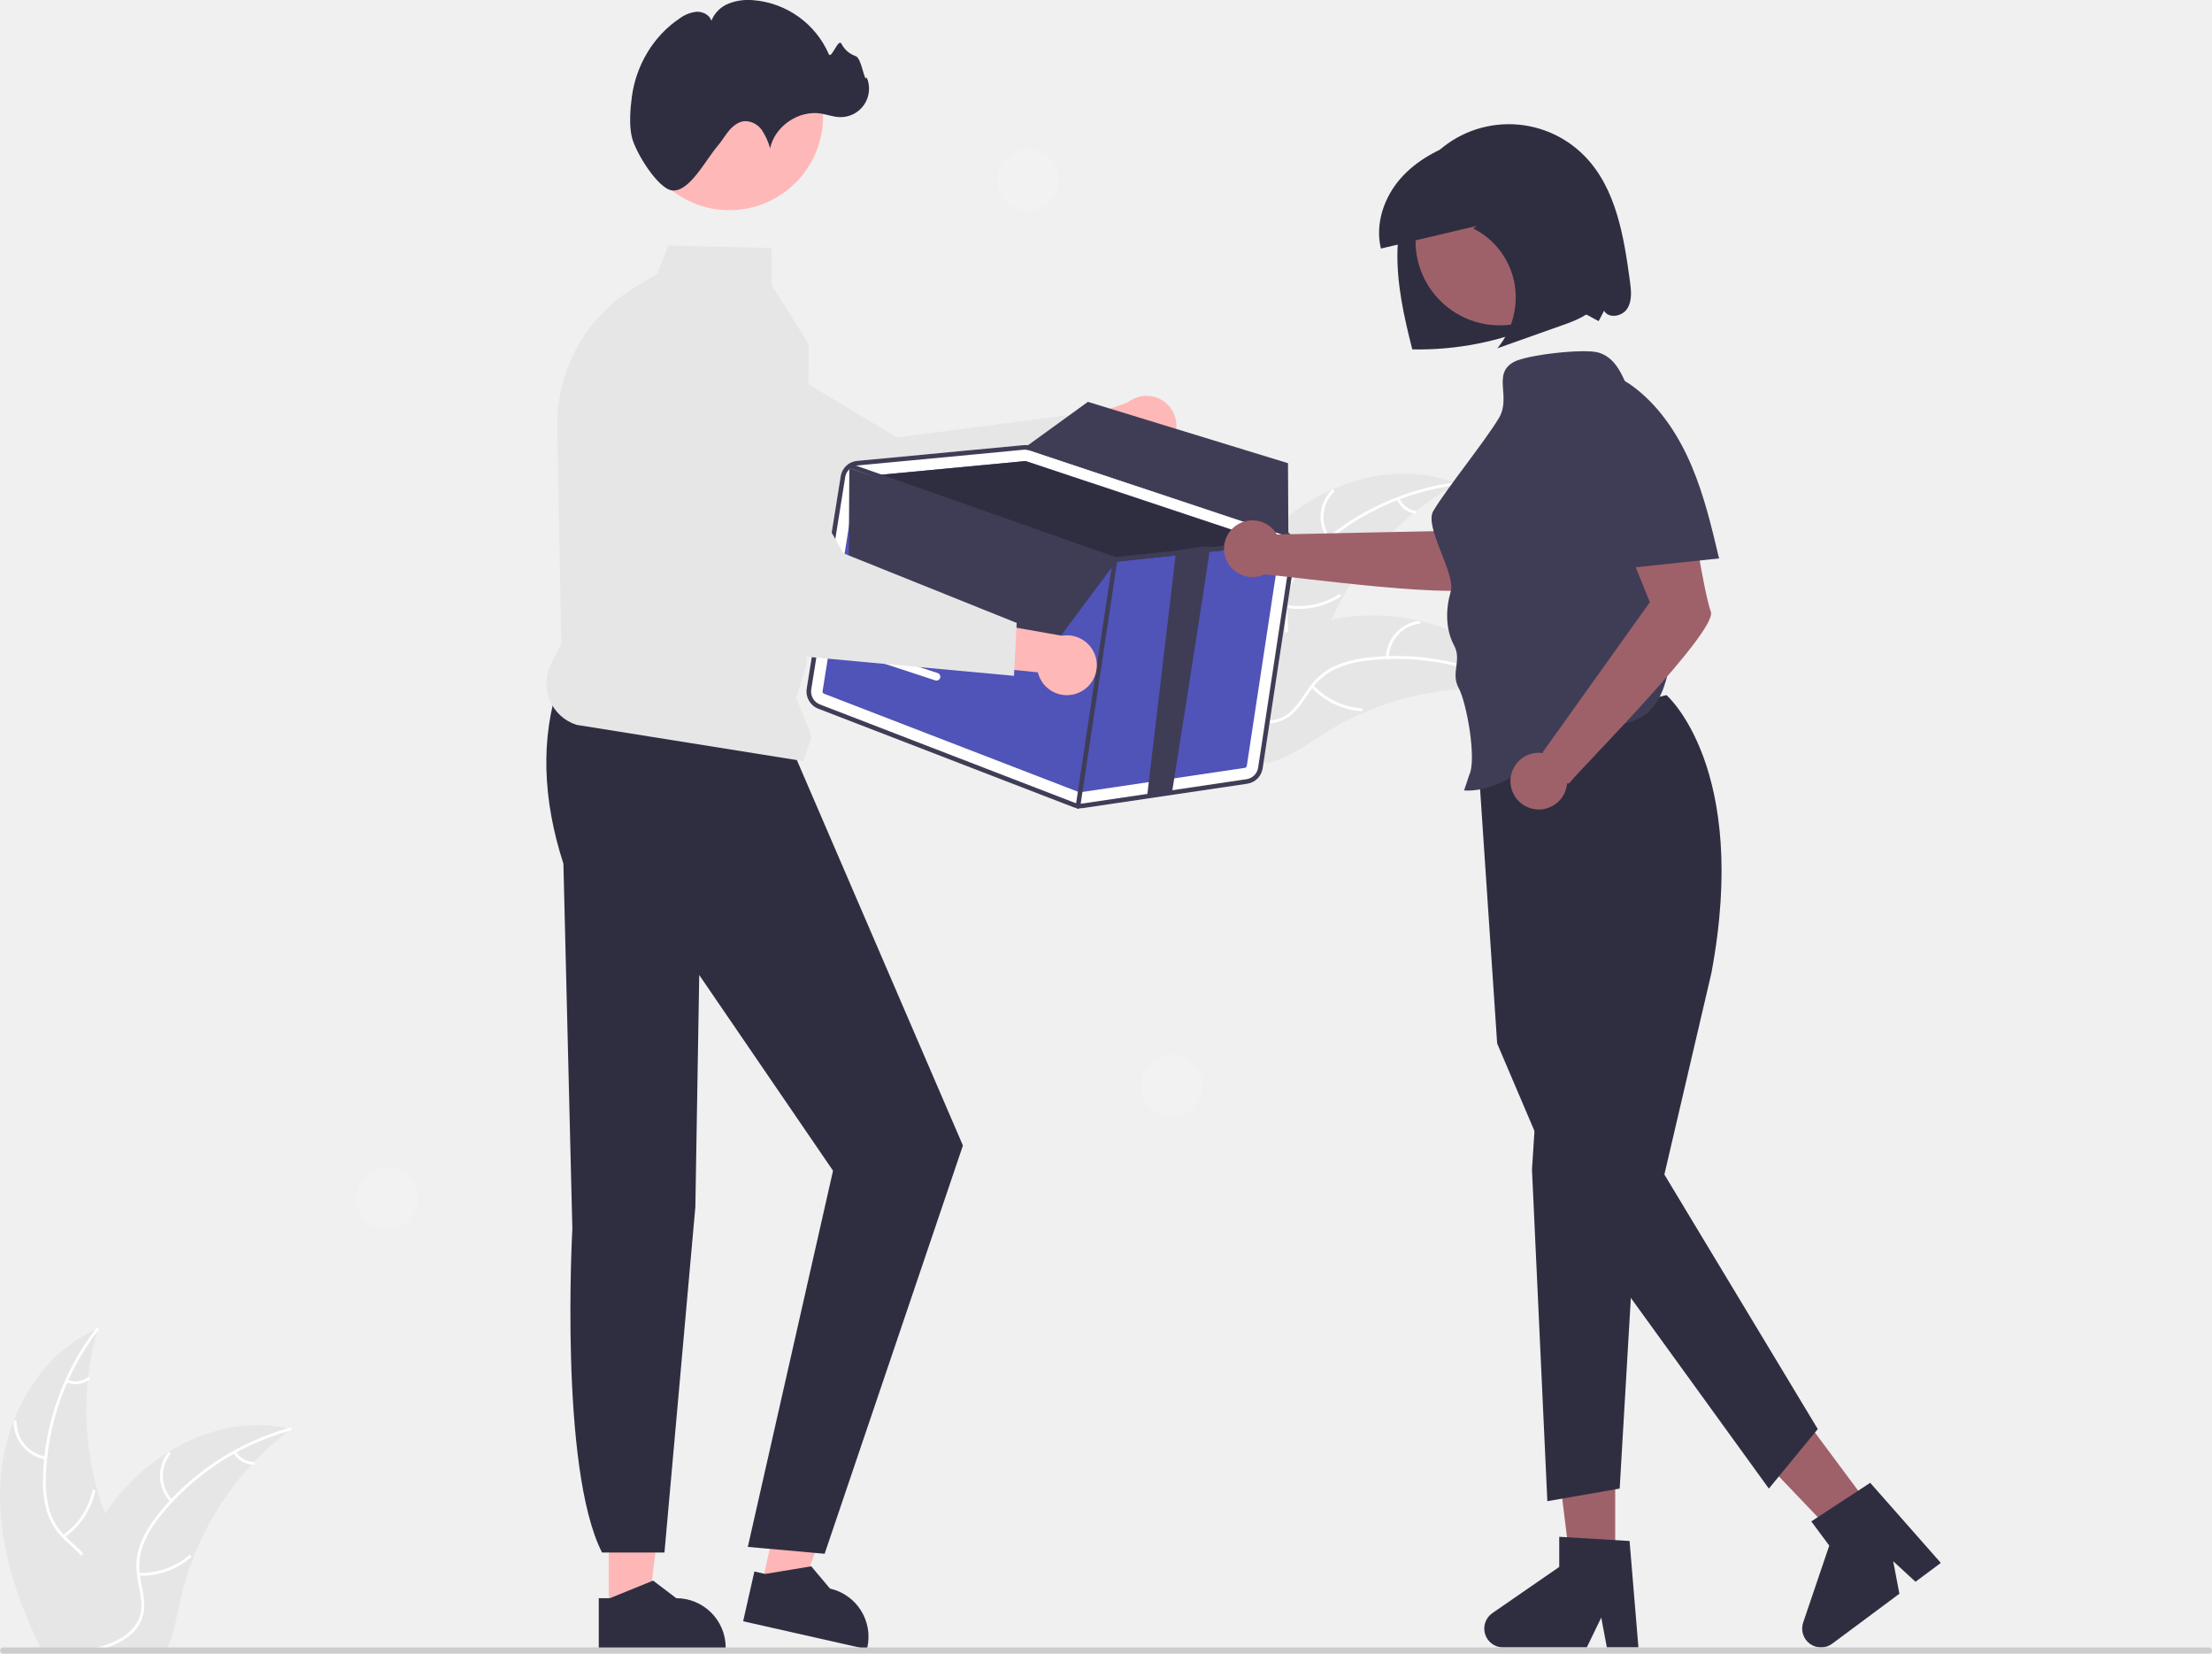
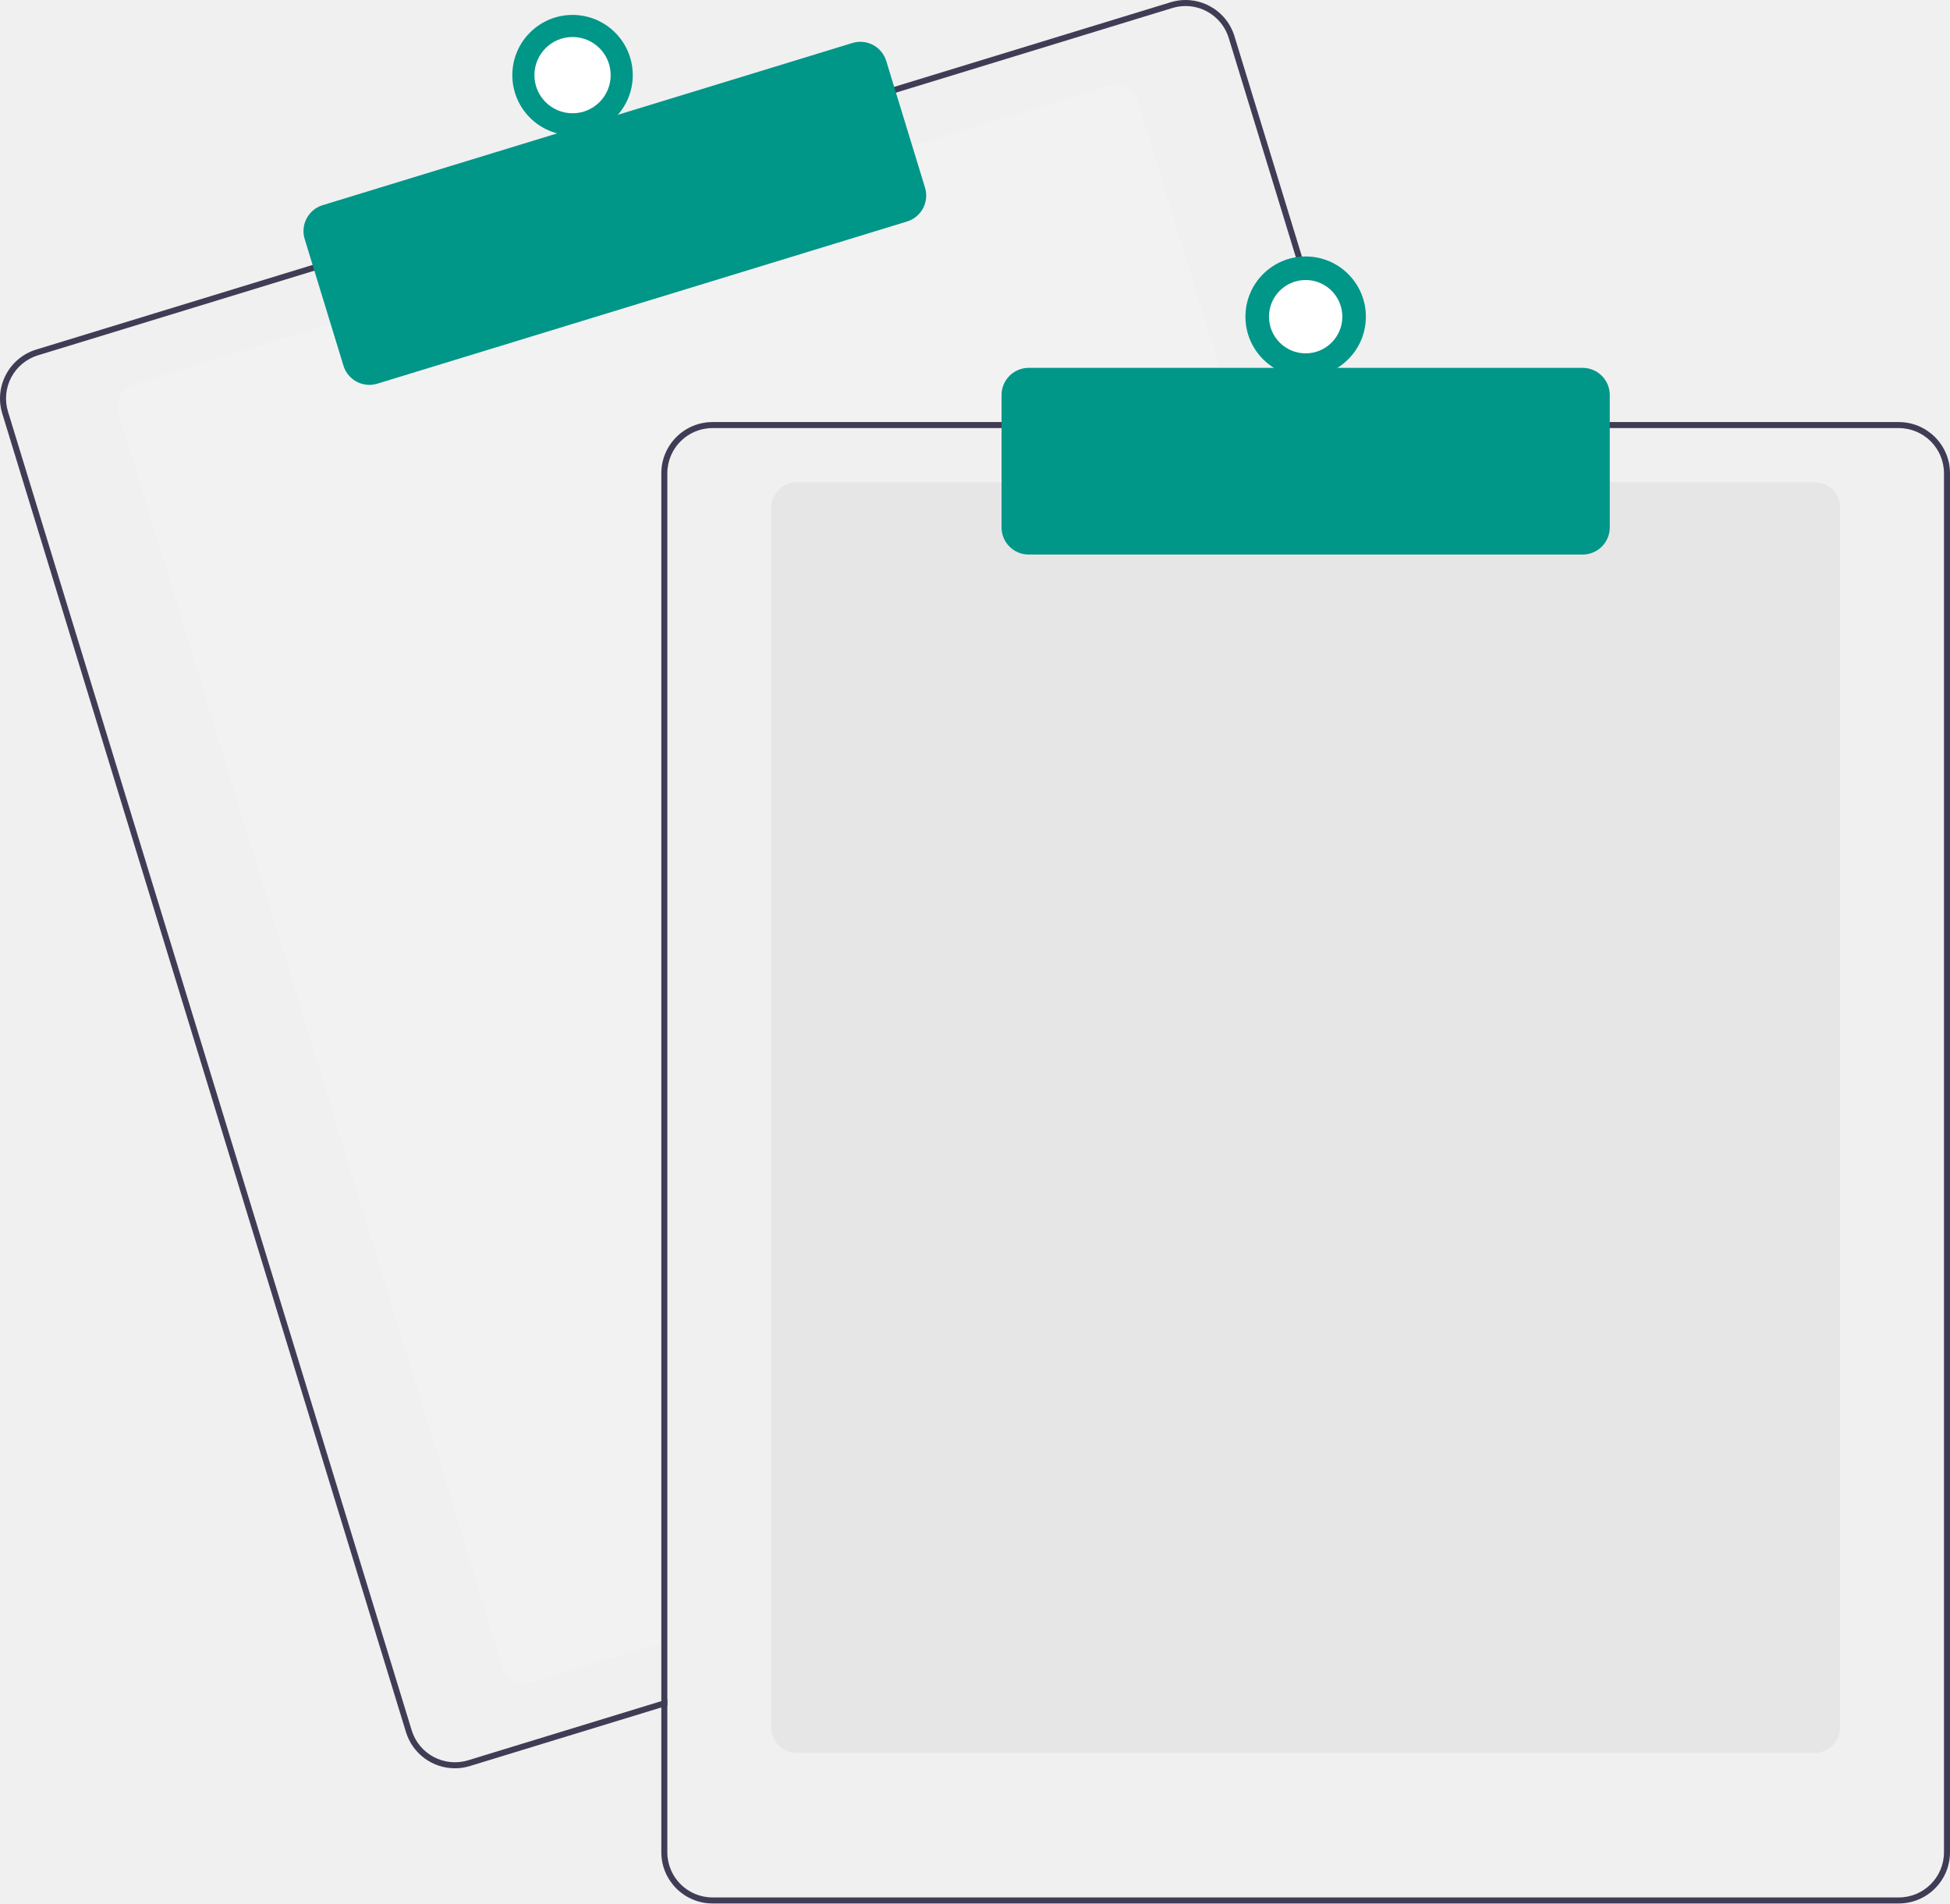
- <svg xmlns="http://www.w3.org/2000/svg" data-name="Layer 1" width="862.703" height="644.786" viewBox="0 0 862.703 644.786">
-   <polygon points="629.943 612.644 612.777 612.644 604.608 546.435 629.943 546.435 629.943 612.644" fill="#9e616a" />
-   <path d="M807.651,769.992H795.341l-2.197-11.622-5.628,11.622H754.867A7.339,7.339,0,0,1,750.697,756.614l26.072-18.007v-11.749l27.424,1.637Z" transform="translate(-168.6484 -127.607)" fill="#2f2e41" />
-   <polygon points="731.923 590.981 718.148 601.224 672.085 552.969 692.415 537.851 731.923 590.981" fill="#9e616a" />
-   <path d="M925.588,737.048,915.71,744.393l-8.698-8.015,2.419,12.684-26.199,19.482a7.339,7.339,0,0,1-11.33-8.247l10.177-30.007-7.011-9.428,22.983-15.051Z" transform="translate(-168.6484 -127.607)" fill="#2f2e41" />
-   <path d="M818.576,398.647s32.569,28.138,17.542,108.352l-18.345,78.597,59.829,99.256-19.077,23.208-77.78-107.433-28.185-66.114L744.652,416.843Z" transform="translate(-168.6484 -127.607)" fill="#2f2e41" />
-   <polygon points="599.447 425.746 597.488 456.084 603.483 585.365 631.692 580.452 637.083 488.406 599.447 425.746" fill="#2f2e41" />
-   <polygon points="237.445 628.211 252.796 628.21 260.098 569.001 237.443 569.002 237.445 628.211" fill="#ffb6b6" />
-   <path d="M402.178,750.806l4.321-0,16.869-6.86,9.041,6.859H432.41A19.266,19.266,0,0,1,451.675,770.07v.626l-49.497.002Z" transform="translate(-168.6484 -127.607)" fill="#2f2e41" />
-   <polygon points="296.932 618.538 311.905 621.918 332.071 565.772 309.972 560.782 296.932 618.538" fill="#ffb6b6" />
-   <path d="M462.865,740.393l4.215.952,17.966-2.976,7.308,8.682.001 0a19.266,19.266,0,0,1,14.549,23.036l-.138.611L458.484,759.797Z" transform="translate(-168.6484 -127.607)" fill="#2f2e41" />
-   <path d="M386.652,393.843c-7.197,21.706-6.436,45.268,1.73,70.556l3.491,142.378S386.671,700.146,403.454,733.002h24.34l12.051-134.751,1.513-90.446,52.182,76.306L460.305,730.799l29.957,2.678,53.934-159.191L477.652,419.843Z" transform="translate(-168.6484 -127.607)" fill="#2f2e41" />
-   <path d="M667.346,332.015c18.617-16.777,46.309-25.212,69.537-15.805a115.466,115.466,0,0,0-51.888,59.935c-3.698,9.838-6.786,21.166-15.882,26.433-5.659,3.278-12.7,3.438-19.046,1.856-6.346-1.582-12.162-4.754-17.899-7.894l-1.632-.037C637.864,372.537,648.729,348.791,667.346,332.015Z" transform="translate(-168.6484 -127.607)" fill="#e6e6e6" />
-   <path d="M736.753,316.719A98.692,98.692,0,0,0,681.847,342.65a42.5,42.5,0,0,0-8.345,10.377,24.376,24.376,0,0,0-2.818,12.516c.101,4.058.673,8.198-.214,12.21a14.925,14.925,0,0,1-7.425,9.689c-4.546,2.613-9.759,3.437-14.886,4.065-5.692.698-11.615,1.332-16.542,4.525-.597.387-1.162-.562-.566-.948,8.572-5.555,19.42-3.534,28.637-7.241,4.301-1.73,8.107-4.766,9.454-9.357,1.178-4.015.591-8.284.454-12.392a26.011,26.011,0,0,1,2.299-12.34,39.29,39.29,0,0,1,7.916-10.659,95.749,95.749,0,0,1,24.333-17.42A100.443,100.443,0,0,1,736.743,315.615c.703-.091.709,1.015.01,1.105Z" transform="translate(-168.6484 -127.607)" fill="#fff" />
-   <path d="M686.447,337.791a14.807,14.807,0,0,1,1.632-19.104c.506-.499,1.305.265.798.764a13.711,13.711,0,0,0-1.482,17.774c.415.577-.536,1.14-.948.566Z" transform="translate(-168.6484 -127.607)" fill="#fff" />
-   <path d="M670.362,363.491a28.539,28.539,0,0,0,20.394-4.083c.598-.385,1.164.564.566.948a29.685,29.685,0,0,1-21.23,4.206c-.701-.126-.427-1.197.27-1.071Z" transform="translate(-168.6484 -127.607)" fill="#fff" />
-   <path d="M714.447,321.948a8.381,8.381,0,0,0,6.269,4.894c.702.117.427,1.188-.27,1.071a9.392,9.392,0,0,1-6.947-5.399.571.571,0,0,1,.191-.757.555.555,0,0,1,.757.191Z" transform="translate(-168.6484 -127.607)" fill="#fff" />
-   <path d="M762.461,397.115c-.44-.061-.881-.122-1.328-.176a110.379,110.379,0,0,0-17.882-.908c-.462.007-.931.021-1.392.041a116.365,116.365,0,0,0-41.75,9.61,113.005,113.005,0,0,0-15.163,8.056c-6.688,4.234-13.602,9.358-21.078,11.085a19.386,19.386,0,0,1-2.362.421l-30.889-26.745c-.04-.096-.086-.185-.126-.282l-1.282-1.011c.239-.176.49-.353.729-.528.138-.102.283-.199.421-.301.094-.066.189-.133.27-.198.031-.022.063-.044.088-.059.081-.065.164-.117.239-.176q2.103-1.49,4.235-2.955c.006-.007.006-.007.019-.008a166.157,166.157,0,0,1,34.601-18.599c.367-.139.739-.285,1.12-.411a107.831,107.831,0,0,1,16.939-4.767,95.329,95.329,0,0,1,9.553-1.334,79.272,79.272,0,0,1,24.723,1.752c16.143,3.743,30.91,12.608,39.656,26.433C762.027,396.406,762.244,396.754,762.461,397.115Z" transform="translate(-168.6484 -127.607)" fill="#e6e6e6" />
-   <path d="M762.052,397.446a98.692,98.692,0,0,0-59.452-12.353A42.5,42.5,0,0,0,689.69,388.354a24.376,24.376,0,0,0-9.785,8.297c-2.363,3.301-4.398,6.951-7.522,9.62a14.925,14.925,0,0,1-11.761,3.266c-5.203-.651-9.862-3.132-14.333-5.717-4.965-2.87-10.076-5.93-15.932-6.347-.71-.051-.59-1.149.119-1.098,10.189.726,17.633,8.871,27.225,11.46,4.476,1.208,9.343,1.075,13.182-1.779,3.358-2.496,5.459-6.258,7.823-9.621a26.011,26.011,0,0,1,9.265-8.469,39.29,39.29,0,0,1,12.738-3.745,95.749,95.749,0,0,1,29.917.742,100.443,100.443,0,0,1,32.085,11.596c.616.351-.045,1.237-.657.888Z" transform="translate(-168.6484 -127.607)" fill="#fff" />
-   <path d="M709.199,383.983a14.807,14.807,0,0,1,12.805-14.271c.705-.093.883.997.177,1.091a13.711,13.711,0,0,0-11.884,13.299c-.016.711-1.114.588-1.098-.119Z" transform="translate(-168.6484 -127.607)" fill="#fff" />
-   <path d="M680.883,394.819a28.539,28.539,0,0,0,18.742,9.018c.709.053.59,1.151-.119,1.098a29.685,29.685,0,0,1-19.483-9.424c-.484-.523.38-1.212.861-.692Z" transform="translate(-168.6484 -127.607)" fill="#fff" />
-   <path d="M741.094,388.191a8.381,8.381,0,0,0,2.058,7.682c.49.516-.374,1.205-.861.692a9.392,9.392,0,0,1-2.296-8.493.571.571,0,0,1,.609-.49.555.555,0,0,1,.49.609Z" transform="translate(-168.6484 -127.607)" fill="#fff" />
-   <path d="M219.922,754.743c-1.45,5.44-5.26,9.97-9.86,13.27-.75.54-1.52,1.04-2.3,1.51-.24.14-.48.29-.73.42q-.405.24-.81.45h-21.63c-.39-.79-.77-1.59-1.15-2.38-9.27-19.48-15.78-40.5-14.67-61.91a79.254,79.254,0,0,1,5.17-24.25c5.94-15.47,16.78-28.86,31.69-35.6.37-.17.76-.34,1.14-.5-.12.43-.24.85-.36,1.28a110.785,110.785,0,0,0-3.38,17.59c-.06.46-.11.92-.15,1.39a116.054,116.054,0,0,0,3.72,42.69c.01.03.02.07.03.1q1.275,4.605,2.96,9.07c.88,2.35,1.83,4.67,2.87,6.95C216.802,734.393,222.622,744.593,219.922,754.743Z" transform="translate(-168.6484 -127.607)" fill="#e6e6e6" />
-   <path d="M207.042,646.203c-.21.28-.42.55-.63.83a98.129,98.129,0,0,0-11.12,18.76c-.16.33-.31.66-.44,1a97.814,97.814,0,0,0-7.82,29.24,1.49,1.49,0,0,0-.02.21c-.25,2.36-.4,4.74-.46,7.12a42.48,42.48,0,0,0,1.43,13.24,23.769,23.769,0,0,0,5.46,9.42c.25.27.5.54.77.8.2.21.42.42.63.62,2.02,1.93,4.23,3.72,6.13,5.79a21.432,21.432,0,0,1,2.35,3,14.904,14.904,0,0,1,1.6,12.1c-1.36,5.06-4.47,9.33-7.65,13.4-1.59,2.04-3.23,4.1-4.65,6.28-.52.78-1,1.57-1.44,2.38h-1.26c.42-.81.88-1.6,1.38-2.38,3.65-5.75,8.84-10.69,11.53-17.02,1.82-4.27,2.37-9.11.07-13.3a17.682,17.682,0,0,0-2.43-3.38c-1.83-2.07-4.02-3.84-6.01-5.71-.5-.47-.99-.95-1.46-1.45a24.964,24.964,0,0,1-5.64-8.9,39.23,39.23,0,0,1-1.94-13.13c0-2.84.15-5.7.43-8.54.03-.36.07-.73.11-1.1a100.767,100.767,0,0,1,19.67-49.23c.2-.28.41-.55.62-.82C206.682,644.873,207.472,645.653,207.042,646.203Z" transform="translate(-168.6484 -127.607)" fill="#fff" />
-   <path d="M186.365,696.678a14.807,14.807,0,0,1-12.354-14.663.553.553,0,0,1,1.105-.024,13.711,13.711,0,0,0,11.52,13.616c.701.114.427,1.185-.27,1.071Z" transform="translate(-168.6484 -127.607)" fill="#fff" />
-   <path d="M193.164,726.224a28.539,28.539,0,0,0,11.533-17.308c.151-.695,1.222-.424,1.071.27a29.685,29.685,0,0,1-12.038,17.986c-.585.406-1.148-.544-.566-.948Z" transform="translate(-168.6484 -127.607)" fill="#fff" />
-   <path d="M194.961,665.676a8.381,8.381,0,0,0,7.893-.972c.579-.414,1.142.538.566.948a9.392,9.392,0,0,1-8.73,1.094.571.571,0,0,1-.4-.671.555.555,0,0,1,.671-.4Z" transform="translate(-168.6484 -127.607)" fill="#fff" />
-   <path d="M282.062,684.873c-.35.27-.71.54-1.06.82a110.362,110.362,0,0,0-13.29,12c-.32.33-.64.67-.95,1.01l-.01.01a116.347,116.347,0,0,0-22.66,36.14l-.03.09c-.01.03-.02.05-.03.08a114.443,114.443,0,0,0-5.03,16.42c-1.22,5.46-2.22,11.31-4.13,16.57-.29.81-.61,1.61-.95,2.38h-44.46c.15-.79.31-1.59.47-2.38a160.302,160.302,0,0,1,10.54-33.7c.16-.36.32-.72.5-1.08a108.305,108.305,0,0,1,8.61-15.35.01.01,0,0,1,.01-.01,94.956,94.956,0,0,1,5.8-7.69,79.119,79.119,0,0,1,18.72-16.24c.04-.03.09-.05.13-.08,14.04-8.71,30.68-12.86,46.59-9.27h.01C281.252,684.683,281.652,684.773,282.062,684.873Z" transform="translate(-168.6484 -127.607)" fill="#e6e6e6" />
-   <path d="M282.012,685.403c-.34.09-.68.19-1.01.29a98.589,98.589,0,0,0-20.17,8.27c-.32.17-.64.35-.96.53a98.255,98.255,0,0,0-23.79,18.59.035.035,0,0,0-.01.02c-.08.08-.17.17-.24.25-1.6,1.72-3.14,3.51-4.6,5.35a42.769,42.769,0,0,0-6.82,11.43,23.674,23.674,0,0,0-1.31,10.81c.03.37.08.73.13,1.1.04.29.08.58.13.88.66,4.01,1.8,8.03,1.48,12.12a14.909,14.909,0,0,1-6.01,10.63,23.794,23.794,0,0,1-3.68,2.34,36.852,36.852,0,0,1-5.77,2.38h-3.93c.53-.15,1.05-.3,1.58-.45a48.212,48.212,0,0,0,5.53-1.93,26.912,26.912,0,0,0,3-1.48c4.02-2.31,7.37-5.85,8.07-10.58.61-4.14-.57-8.28-1.27-12.33-.12-.7-.23-1.39-.29-2.08a24.439,24.439,0,0,1,.85-10.46,39.062,39.062,0,0,1,6.36-11.66,83.355,83.355,0,0,1,5.48-6.55q.36-.405.75-.81a100.901,100.901,0,0,1,24.21-18.73h.01a99.288,99.288,0,0,1,21.1-8.74h.01c.33-.1.67-.2,1-.29C282.532,684.123,282.692,685.213,282.012,685.403Z" transform="translate(-168.6484 -127.607)" fill="#fff" />
-   <path d="M235.116,713.252a14.807,14.807,0,0,1-1.036-19.145c.432-.564,1.329.081.896.646A13.711,13.711,0,0,0,235.977,712.56c.491.514-.372,1.203-.861.692Z" transform="translate(-168.6484 -127.607)" fill="#fff" />
-   <path d="M222.755,740.937a28.539,28.539,0,0,0,19.629-6.876c.539-.464,1.231.397.692.861a29.685,29.685,0,0,1-20.441,7.113c-.712-.028-.589-1.126.119-1.098Z" transform="translate(-168.6484 -127.607)" fill="#fff" />
-   <path d="M260.644,693.674a8.381,8.381,0,0,0,6.888,3.977c.712.019.588,1.117-.119,1.098a9.392,9.392,0,0,1-7.629-4.382.571.571,0,0,1,.084-.776.555.555,0,0,1,.776.084Z" transform="translate(-168.6484 -127.607)" fill="#fff" />
-   <path d="M625.031,300.737a11.599,11.599,0,0,1-17.767.838l-37.8,16.44,3.682-21.102,35.331-12.377a11.662,11.662,0,0,1,16.554,16.201Z" transform="translate(-168.6484 -127.607)" fill="#ffb8b8" />
-   <path d="M599.806,307.325l-87.798,39.108-.188-.067-100.067-35.659a32.96,32.96,0,0,1-14.782-42.756h0a32.924,32.924,0,0,1,46.987-14.637l74.469,44.859,72.211-9.359Z" transform="translate(-168.6484 -127.607)" fill="#e6e6e6" />
-   <path d="M1031.352,771.203a1.187,1.187,0,0,1-1.19,1.19h-860.29a1.19,1.19,0,0,1,0-2.38h860.29A1.187,1.187,0,0,1,1031.352,771.203Z" transform="translate(-168.6484 -127.607)" fill="#ccc" />
-   <path d="M481.992,424.404l-88.506-14.157a16.893,16.893,0,0,1-9.956-23.646l4.014-8.028-1.559-84.347A62.482,62.482,0,0,1,416.322,239.572l8.631-5.161,4.362-11.077,40.22.981.117,14.527,14.404,22.968-0.0.095-.904,125.014-3.97,12.901,6.002,15.006Z" transform="translate(-168.6484 -127.607)" fill="#e6e6e6" />
-   <circle cx="284.459" cy="45.41" r="36.544" fill="#ffb8b8" />
-   <path d="M415.054,180.984c-1.09-4.592-.59-11.053.026-15.677,1.615-12.121,8.346-23.645,18.573-30.47a13.38,13.38,0,0,1,6.665-2.648c2.419-.101,5.042,1.194,5.785,3.499a11.993,11.993,0,0,1,6.766-6.709,21.136,21.136,0,0,1,9.631-1.297,35.197,35.197,0,0,1,29.363,20.989c.976,2.319,3.702-6.246,4.939-4.055a9.741,9.741,0,0,0,5.524,4.853c2.423.676,3.408,10.66,4.361,8.332a11.098,11.098,0,0,1-10.611,15.475c-2.466-.092-4.825-.999-7.262-1.39-8.715-1.396-17.96,4.923-19.823,13.551a23.987,23.987,0,0,0-3.156-7.021,8.119,8.119,0,0,0-6.513-3.579c-2.48.093-4.659,1.714-6.268,3.603s-2.817,4.093-4.438,5.972c-4.755,5.513-11.187,18.37-17.965,17.432C425.303,201.103,416.542,187.253,415.054,180.984Z" transform="translate(-168.6484 -127.607)" fill="#2f2e41" />
-   <path d="M674.012,342.148a7.133,7.133,0,0,0-4.807-7.854l-98.413-32.777a7.132,7.132,0,0,0-2.933-.337l-24.667,2.333-14.154,1.343-26.119,2.468a7.155,7.155,0,0,0-6.384,5.99l-13.261,82.838a7.186,7.186,0,0,0,4.484,7.796l99.44,38.384a6.947,6.947,0,0,0,1.446.388,7.136,7.136,0,0,0,2.176.016l64.255-9.523a7.121,7.121,0,0,0,6.023-5.999Z" transform="translate(-168.6484 -127.607)" fill="#fff" />
-   <path d="M490.013,398.11l99.44,38.382a.897.897,0,0,0,.457.054l64.247-9.522a.883.883,0,0,0,.755-.752l12.92-85.067a.905.905,0,0,0-.599-.982l-.662-.224-97.758-32.546a.678.678,0,0,0-.137-.033.887.887,0,0,0-.23-.012l-60.164,5.693-4.774.448a.903.903,0,0,0-.795.748l-13.259,82.834A.897.897,0,0,0,490.013,398.11Z" transform="translate(-168.6484 -127.607)" fill="#5053b8" />
-   <path d="M508.282,313.102l60.164-5.693a.887.887,0,0,1,.23.012.678.678,0,0,1,.137.033l97.758,32.546-25.787,2.73-9.65,1.017-27.46,2.901a1.939,1.939,0,0,1-.241-.003c-.049-.015-.098-.029-.156-.045Z" transform="translate(-168.6484 -127.607)" fill="#2f2e41" />
-   <path d="M487.758,403.952l99.44,38.382a6.722,6.722,0,0,0,1.45.38,7.224,7.224,0,0,0,2.177.027l64.247-9.522a7.135,7.135,0,0,0,6.028-6.004l12.91-85.068a7.19,7.19,0,0,0-.418-3.717c-.065-.157-.131-.314-.207-.462a6.99,6.99,0,0,0-2.264-2.698,7.138,7.138,0,0,0-1.916-.977l-.117-.041-98.292-32.738a8.955,8.955,0,0,0-1.227-.298,7.086,7.086,0,0,0-1.715-.033l-24.663,2.325-14.153,1.35L502.917,307.326a7.092,7.092,0,0,0-3.019.997,1.329,1.329,0,0,0-.202.121,1.192,1.192,0,0,0-.13.098,7.148,7.148,0,0,0-3.027,4.764l-13.27,82.843A7.194,7.194,0,0,0,487.758,403.952Zm10.542-90.357a5.3,5.3,0,0,1,1.27-2.671,4.651,4.651,0,0,1,.676-.659,5.317,5.317,0,0,1,2.324-1.084,4.059,4.059,0,0,1,.509-.072l43.985-4.155,20.965-1.995c.142-.017.273-.014.404-.022a5.007,5.007,0,0,1,.948.07,4.145,4.145,0,0,1,.845.201l98.408,32.779c.078.028.146.054.223.082a5.218,5.218,0,0,1,2.273,1.654,5.259,5.259,0,0,1,1.121,4.145l-12.921,85.077a5.349,5.349,0,0,1-4.509,4.502l-64.257,9.521a5.413,5.413,0,0,1-2.723-.31l-99.441-38.372a5.402,5.402,0,0,1-3.359-5.846Z" transform="translate(-168.6484 -127.607)" fill="#3f3d56" />
-   <path d="M499.352,308.994a.877.877,0,0,1,.268-.386,1.051,1.051,0,0,1,.129-.088c.042-.016.084-.042.126-.058a.873.873,0,0,1,.624-.011l2.07.73,101.116,35.669,23.665-2.5,13.243-1.397,28.029-2.967,2.506-.263.487-.054a.904.904,0,0,1,.952.654.739.739,0,0,1,.026.143.893.893,0,0,1-.55.922.988.988,0,0,1-.248.067l-3.409.357-27.603,2.918-9.65,1.017-27.46,2.901a1.939,1.939,0,0,1-.241-.003c-.049-.015-.098-.029-.156-.045L500.245,310.265l-.35-.124a.67.67,0,0,1-.219-.121A.91.91,0,0,1,499.352,308.994Z" transform="translate(-168.6484 -127.607)" fill="#3f3d56" />
-   <path d="M588.919,442.975a.894.894,0,0,1-.743-1.016l14.517-96.334a.894.894,0,0,1,1.017-.751l.008.001a.894.894,0,0,1,.743,1.016l-14.517,96.334a.894.894,0,0,1-1.017.751Z" transform="translate(-168.6484 -127.607)" fill="#3f3d56" />
-   <path d="M625.716,436.863l-9.655,1.019,11.293-95.535s12.895-2.335,13.24-1.398C640.806,341.508,625.808,436.251,625.716,436.863Z" transform="translate(-168.6484 -127.607)" fill="#3f3d56" />
-   <polygon points="331.25 182.533 330.99 226.1 408.116 255.488 435.813 218.284 331.25 182.533" fill="#3f3d56" />
-   <path d="M671.131,337.725a5.301,5.301,0,0,0-2.497-1.737l-98.406-32.778a5.106,5.106,0,0,0-.848-.207,5.009,5.009,0,0,0-.951-.071l.16-.997.985-.713,23.368-16.919,78.041,23.917.135,27.052Z" transform="translate(-168.6484 -127.607)" fill="#3f3d56" />
-   <path d="M503.829,380.08a1.513,1.513,0,0,1,.326.068l30.194,9.917a1.5,1.5,0,0,1-.936,2.851l-30.194-9.917a1.5,1.5,0,0,1,.61-2.919Z" transform="translate(-168.6484 -127.607)" fill="#fff" />
-   <circle cx="457.003" cy="423.236" r="12" fill="#f2f2f2" />
-   <circle cx="151.003" cy="467.236" r="12" fill="#f2f2f2" />
-   <circle cx="401.003" cy="70.236" r="12" fill="#f2f2f2" />
-   <path d="M589.34,397.729A11.599,11.599,0,0,1,573.433,389.771L532.421,385.628l13.53-16.606,36.871,6.481a11.662,11.662,0,0,1,6.518,22.226Z" transform="translate(-168.6484 -127.607)" fill="#ffb8b8" />
-   <path d="M564.115,391.141l-95.708-8.818-.131-.151L398.425,302.135a32.96,32.96,0,0,1,8.013-44.523h0a32.924,32.924,0,0,1,48.144,10.209l43.022,75.544,67.565,27.147Z" transform="translate(-168.6484 -127.607)" fill="#e6e6e6" />
-   <path d="M804.339,237.224c-2.377-17.434-5.358-36.152-17.654-48.737a41.35,41.35,0,0,0-59.744.618c-8.951,9.549-12.904,22.957-13.265,36.04s2.552,26.021,5.784,38.703a119.29,119.29,0,0,0,49.786-9.799c3.926-1.704,7.789-3.631,11.937-4.686,4.148-1.056,7.105,1.601,10.963,3.453l2.118-4.055c1.734,3.227,7.102,2.27,9.05-.832C805.26,244.826,804.834,240.853,804.339,237.224Z" transform="translate(-168.6484 -127.607)" fill="#2f2e41" />
-   <path d="M736.532,334.532l-69.876,1.494a11.055,11.055,0,1,0-4.94,15.574c9.268.527,81.772,10.817,86.097,4.185,4.39-6.731,27.824-30.486,27.824-30.486l-18.013-25.644Z" transform="translate(-168.6484 -127.607)" fill="#9e616a" />
-   <circle cx="584.911" cy="94.035" r="32.83" fill="#9e616a" />
-   <path d="M599.361,299.184" transform="translate(-168.6484 -127.607)" fill="#5053b8" />
-   <path d="M806.142,284.811c-3.869-7.7-5.749-17.212-13.997-19.708-5.57-1.686-28.097.84-33.173,3.686-8.444,4.733-.792,13.602-5.773,21.902-5.415,9.023-20.132,27.13-25.547,36.152-3.723,6.203,8.817,24.409,6.804,31.358-2.013,6.948-2.11,14.747,1.32,21.117,3.069,5.701-1.371,10.745,1.715,16.437,3.21,5.92,7.148,28.053,4.161,34.088l-2,6c19.847,1.166,36.535-22.544,56.258-25.042,4.899-.62,9.986-1.431,14.023-4.274,5.946-4.189,8.297-11.789,9.766-18.913A159.326,159.326,0,0,0,806.142,284.811Z" transform="translate(-168.6484 -127.607)" fill="#3f3d56" />
-   <path d="M835.898,366.112c-2.764-7.546-7.769-40.537-7.769-40.537l-31.324-.918,15.314,37.772-41.79,58.503s.077.129.218.358a11.052,11.052,0,1,0,9.27,11.745.763.763,0,0,0,.958-.164C785.425,427.035,838.662,373.658,835.898,366.112Z" transform="translate(-168.6484 -127.607)" fill="#9e616a" />
-   <path d="M839.083,345.277c-2.875-12.135-5.772-24.335-10.619-35.826s-11.787-22.343-21.547-30.105c-3.12-2.482-6.609-4.672-10.521-5.444-3.911-.772-8.32.092-11.067,2.981-4.396,4.624-3.073,12.045-1.461,18.218Q791,322.402,798.131,349.703q20.594-2.183,41.188-4.366Z" transform="translate(-168.6484 -127.607)" fill="#3f3d56" />
-   <path d="M793.787,226.196c-1.209-7.942-2.472-15.95-5.312-23.429-2.84-7.478-7.419-14.482-13.986-18.719-10.399-6.707-23.862-5.414-35.521-1.555-9.016,2.984-17.818,7.519-24.176,14.809-6.358,7.291-9.93,17.694-7.564,27.227q18.655-4.407,37.309-8.815l-1.361.962a30.038,30.038,0,0,1,16.031,20.893,31.122,31.122,0,0,1-6.566,25.848q12.722-4.513,25.445-9.026c5.235-1.857,10.838-3.997,13.943-8.76C795.627,240.107,794.791,232.787,793.787,226.196Z" transform="translate(-168.6484 -127.607)" fill="#2f2e41" />
+ <svg xmlns="http://www.w3.org/2000/svg" data-name="Layer 1" width="647.636" height="632.174" viewBox="0 0 647.636 632.174">
+   <path d="M687.328,276.087H512.818a15.018,15.018,0,0,0-15,15v387.85l-2,.61-42.81,13.11a8.007,8.007,0,0,1-9.99-5.31L315.678,271.397a8.003,8.003,0,0,1,5.31-9.99l65.97-20.2,191.25-58.54,65.97-20.2a7.989,7.989,0,0,1,9.99,5.3l32.55,106.32Z" transform="translate(-276.1819 -133.9131)" fill="#f2f2f2" />
+   <path d="M725.408,274.087l-39.23-128.14a16.994,16.994,0,0,0-21.23-11.28l-92.75,28.39L380.958,221.607l-92.75,28.4a17.015,17.015,0,0,0-11.28,21.23l134.08,437.93a17.027,17.027,0,0,0,16.26,12.03,16.789,16.789,0,0,0,4.97-.75l63.58-19.46,2-.62v-2.09l-2,.61-64.17,19.65a15.015,15.015,0,0,1-18.73-9.95l-134.07-437.94a14.979,14.979,0,0,1,9.95-18.73l92.75-28.4,191.24-58.54,92.75-28.4a15.156,15.156,0,0,1,4.41-.66,15.015,15.015,0,0,1,14.32,10.61l39.05,127.56.62,2h2.08Z" transform="translate(-276.1819 -133.9131)" fill="#3f3d56" />
+   <path d="M398.863,261.734a9.016,9.016,0,0,1-8.611-6.367l-12.88-42.072a8.999,8.999,0,0,1,5.971-11.24l175.939-53.864a9.009,9.009,0,0,1,11.241,5.971l12.88,42.072a9.01,9.01,0,0,1-5.971,11.241L401.492,261.339A8.976,8.976,0,0,1,398.863,261.734Z" transform="translate(-276.1819 -133.9131)" fill="#009688" />
+   <circle cx="190.154" cy="24.955" r="20" fill="#009688" />
+   <circle cx="190.154" cy="24.955" r="12.665" fill="#fff" />
+   <path d="M878.818,716.087h-338a8.51,8.51,0,0,1-8.5-8.5v-405a8.51,8.51,0,0,1,8.5-8.5h338a8.51,8.51,0,0,1,8.5,8.5v405A8.51,8.51,0,0,1,878.818,716.087Z" transform="translate(-276.1819 -133.9131)" fill="#e6e6e6" />
+   <path d="M723.318,274.087h-210.5a17.024,17.024,0,0,0-17,17v407.8l2-.61v-407.19a15.018,15.018,0,0,1,15-15H723.938Zm183.5,0h-394a17.024,17.024,0,0,0-17,17v458a17.024,17.024,0,0,0,17,17h394a17.024,17.024,0,0,0,17-17v-458A17.024,17.024,0,0,0,906.818,274.087Zm15,475a15.018,15.018,0,0,1-15,15h-394a15.018,15.018,0,0,1-15-15v-458a15.018,15.018,0,0,1,15-15h394a15.018,15.018,0,0,1,15,15Z" transform="translate(-276.1819 -133.9131)" fill="#3f3d56" />
+   <path d="M801.818,318.087h-184a9.01,9.01,0,0,1-9-9v-44a9.01,9.01,0,0,1,9-9h184a9.01,9.01,0,0,1,9,9v44A9.01,9.01,0,0,1,801.818,318.087Z" transform="translate(-276.1819 -133.9131)" fill="#009688" />
+   <circle cx="433.636" cy="105.174" r="20" fill="#009688" />
+   <circle cx="433.636" cy="105.174" r="12.182" fill="#fff" />
</svg>
